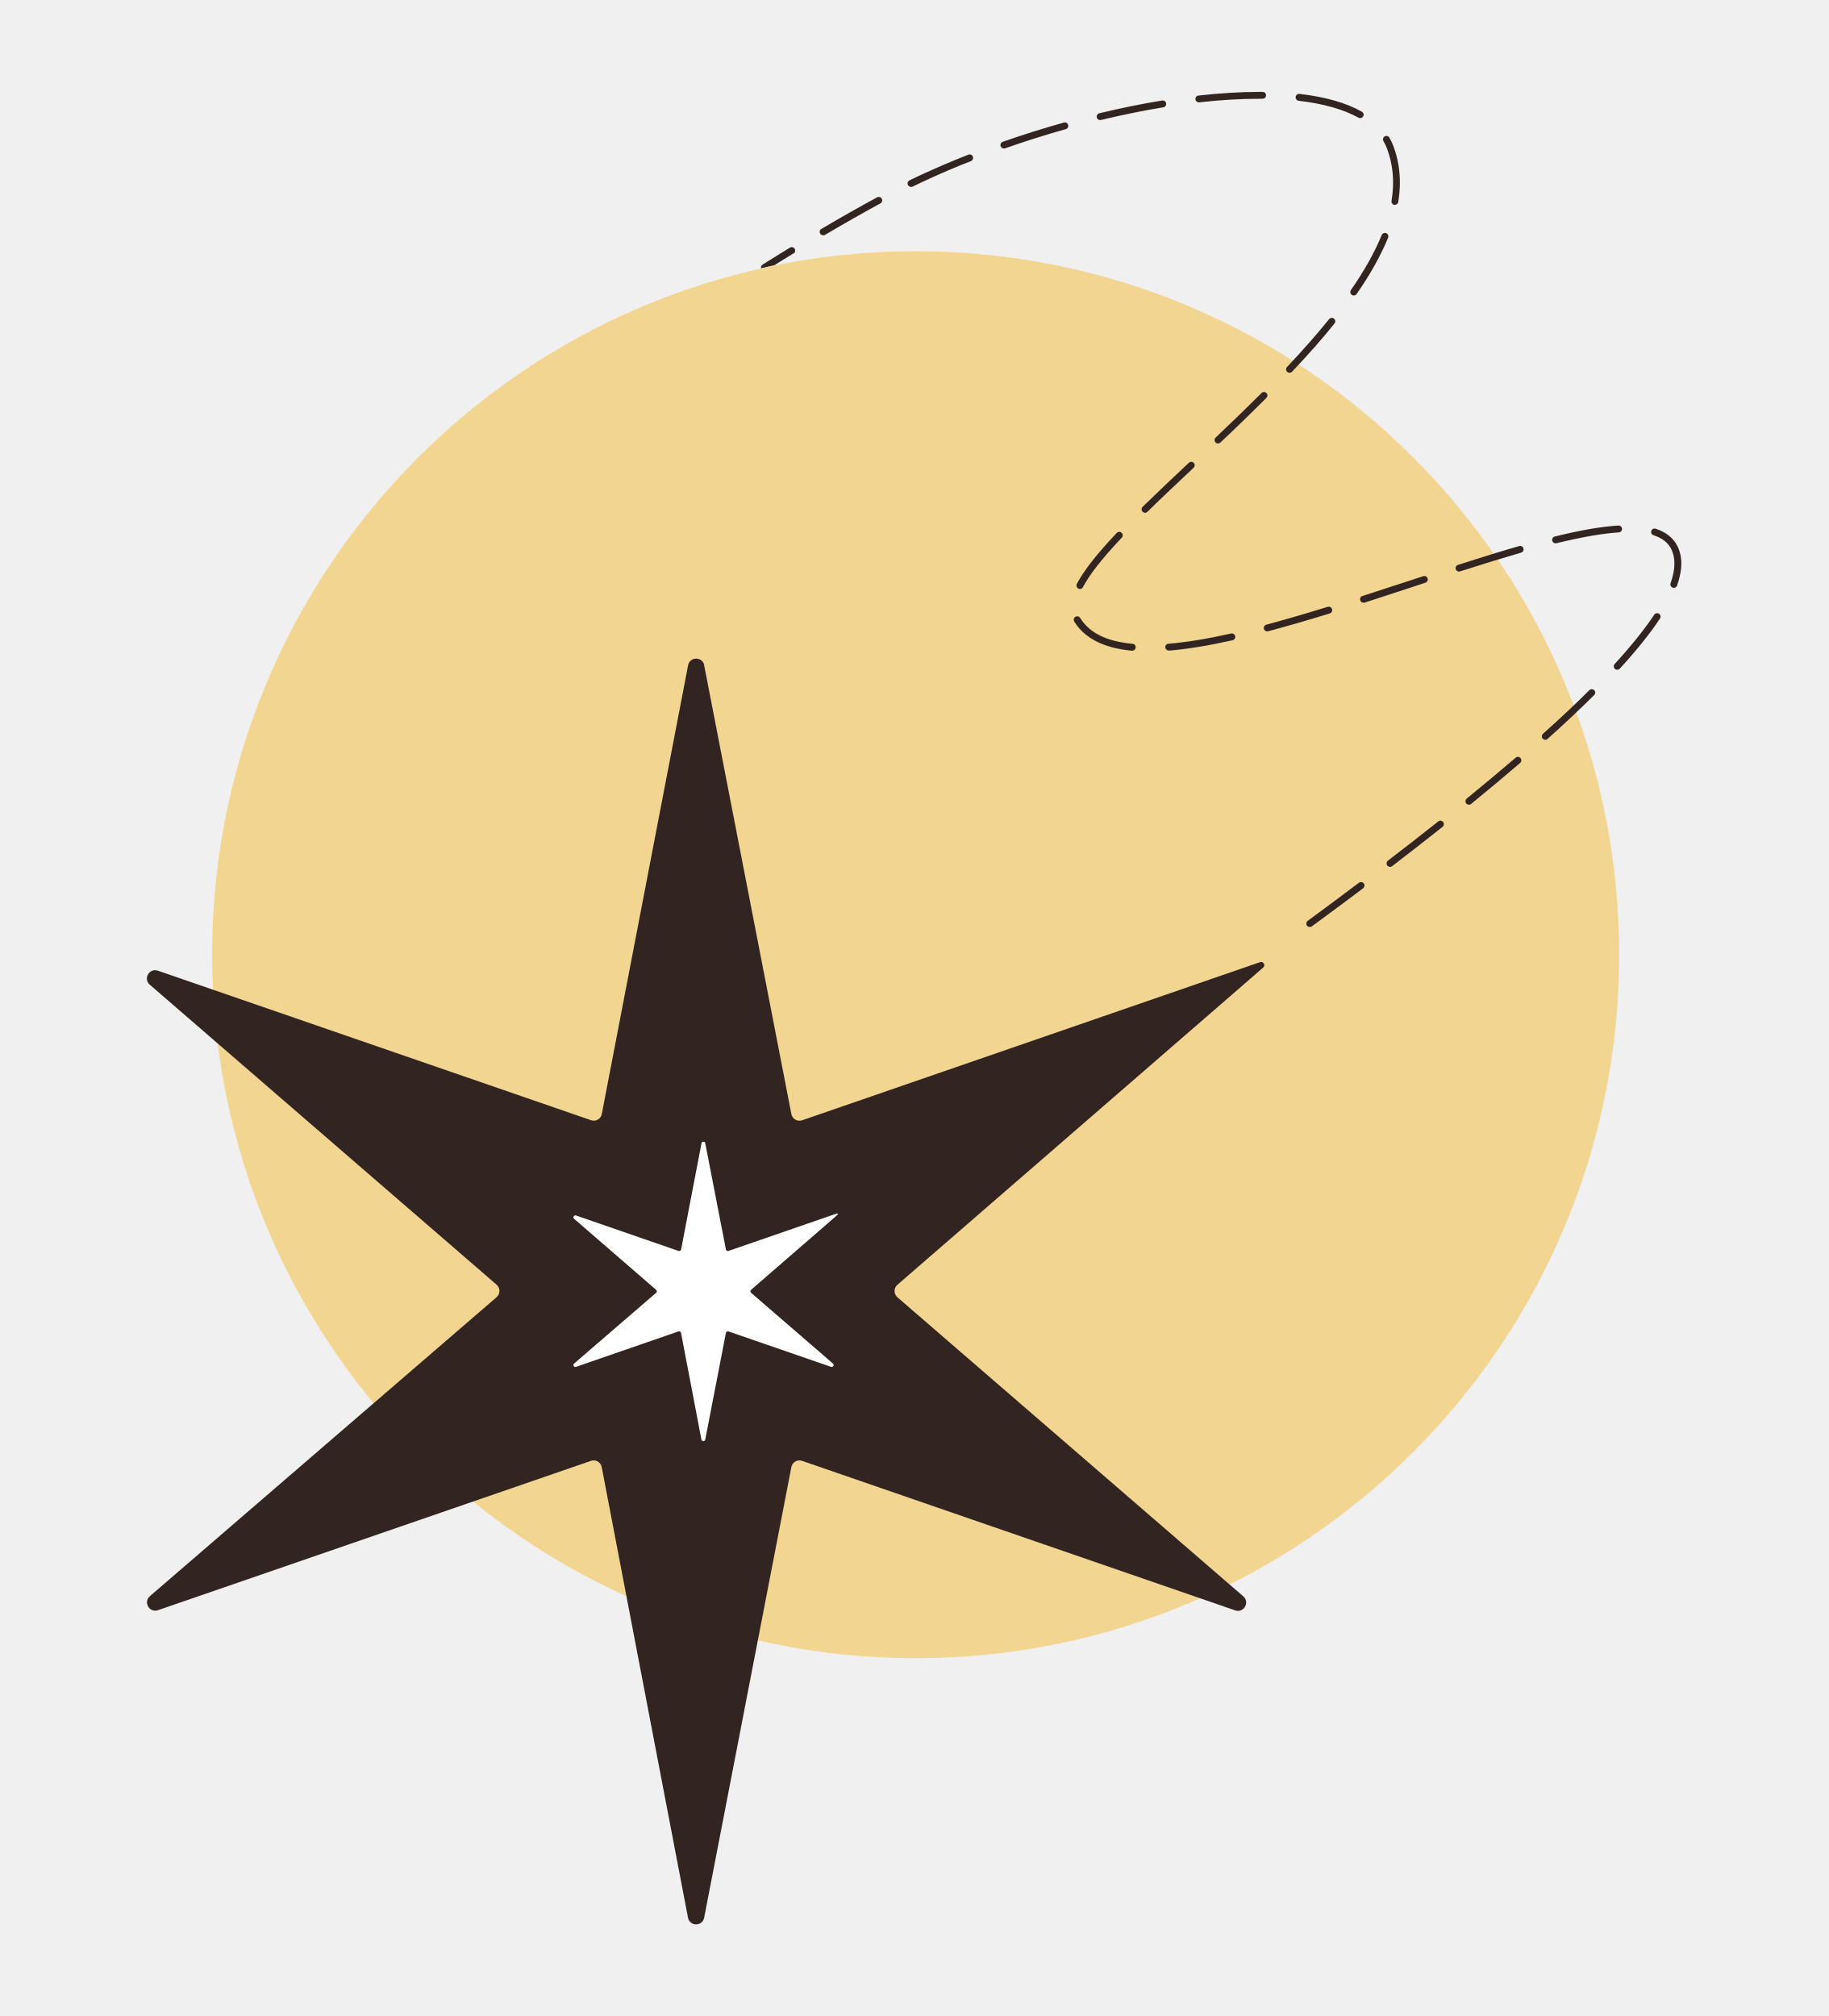
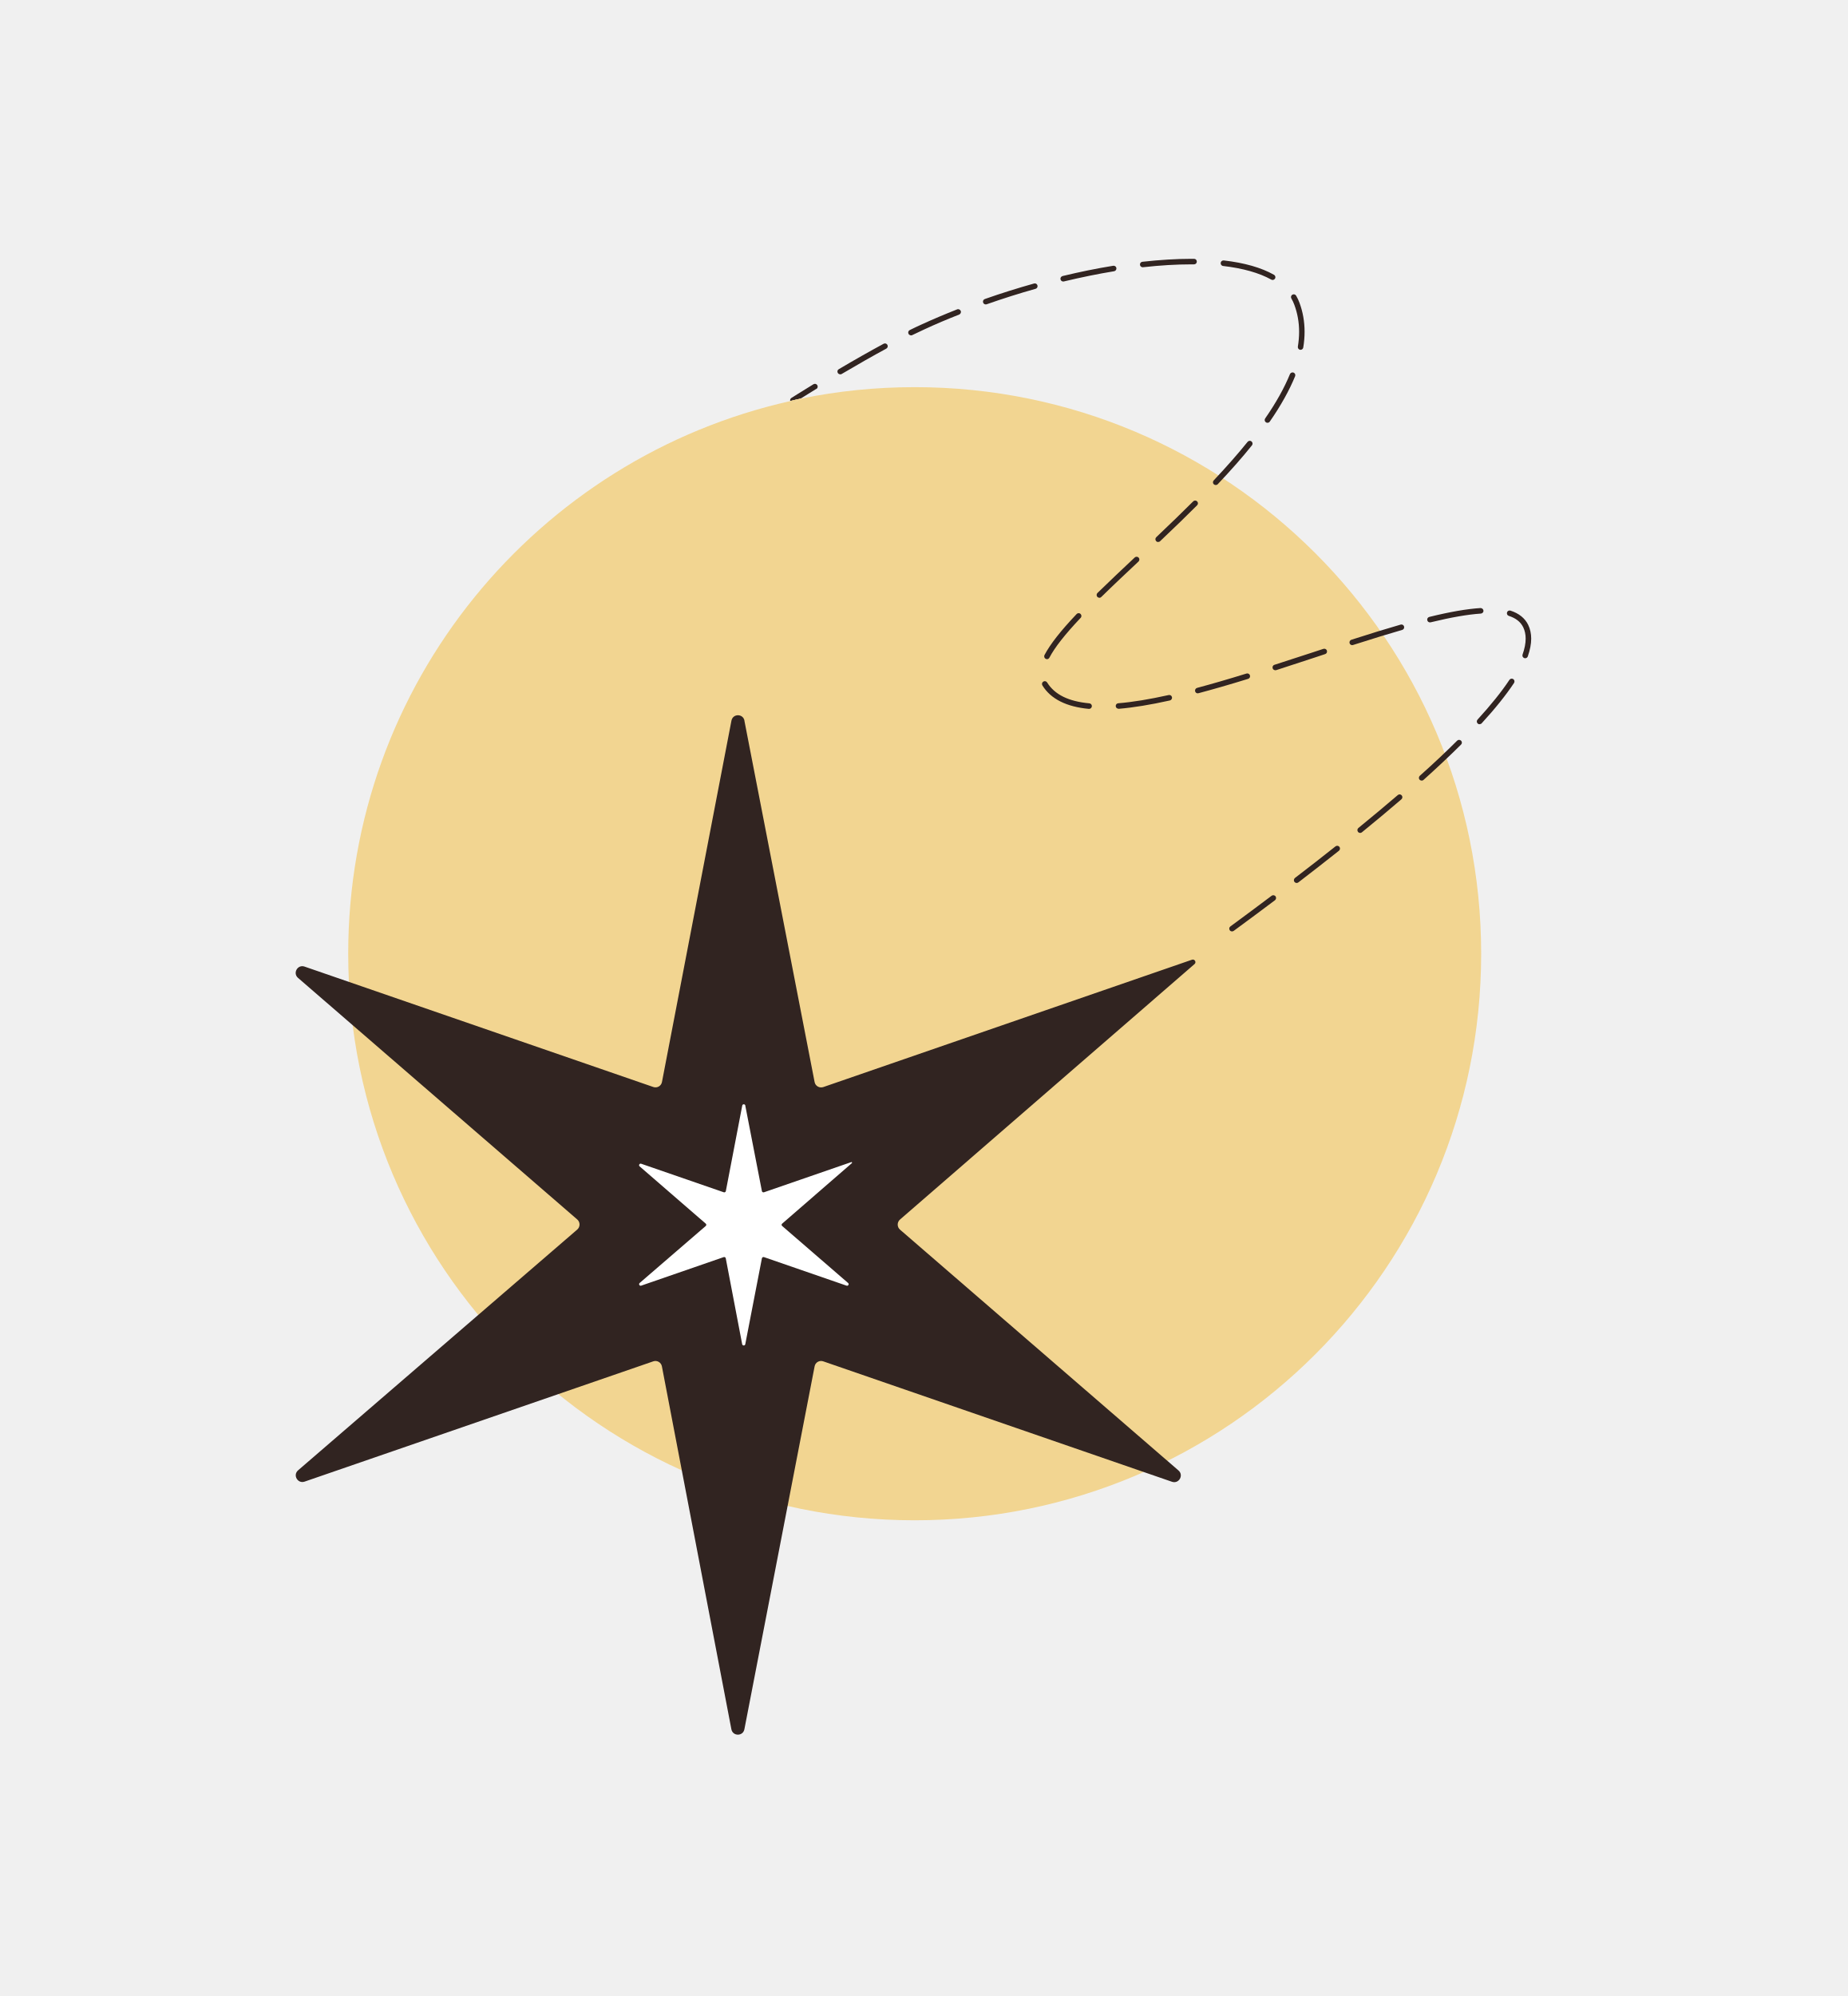
- <svg xmlns="http://www.w3.org/2000/svg" id="Layer_1" data-name="Layer 1" viewBox="-16 -10 199.17 219.63">
+ <svg xmlns="http://www.w3.org/2000/svg" id="Layer_1" data-name="Layer 1" viewBox="-40 -35 250 270">
  <defs>
    <style>
      .cls-1 { fill: #312421; }
      .cls-2 { fill: #f2d591; }
      .cls-3 { fill: #fff; }
      .rotating-star { transform-box: fill-box; transform-origin: center; animation: rotate-star 180s linear infinite; }
      @keyframes rotate-star { to { transform: rotate(360deg); } }
    </style>
  </defs>
  <path class="cls-1" d="M70.45,17.62c.18-.11.23-.34.12-.52-.11-.18-.34-.23-.52-.12-1.81,1.11-2.98,1.85-2.98,1.85-.14.09-.2.26-.16.41.47-.11.94-.23,1.42-.33.51-.32,1.23-.77,2.1-1.3Z" />
  <g>
    <path class="cls-2" d="M83.75,17.37c-5.27,0-10.42.53-15.39,1.55-.55.34-.86.54-.86.54-.06.04-.13.06-.2.06-.12,0-.25-.06-.32-.17-.02-.03-.03-.07-.04-.1C32.7,26.91,7.11,57.46,7.11,94.01c0,42.33,34.31,76.64,76.64,76.64s76.64-34.31,76.64-76.64S126.07,17.37,83.75,17.37Z" />
    <path class="cls-2" d="M67.29,19.52c.07,0,.14-.02.2-.06,0,0,.32-.2.86-.54-.48.1-.95.22-1.42.33,0,.04.02.07.04.1.07.11.19.17.32.17Z" />
  </g>
  <path class="cls-2" d="M67.29,19.52c.07,0,.14-.02.2-.06,0,0,.32-.2.86-.54-.48.1-.95.22-1.42.33,0,.04.02.07.04.1.07.11.19.17.32.17Z" />
  <path class="cls-1" d="M126.68,90.99c-.12,0-.23-.05-.3-.15-.12-.17-.09-.4.08-.52,1.95-1.43,3.8-2.81,5.58-4.15.16-.12.4-.09.53.07.12.17.09.4-.07.53-1.78,1.34-3.64,2.72-5.59,4.15-.07.05-.14.07-.22.07ZM135.43,84.44c-.11,0-.22-.05-.3-.15-.13-.16-.09-.4.07-.53,1.93-1.48,3.76-2.9,5.48-4.27.16-.13.4-.1.53.06s.1.4-.06.53c-1.73,1.37-3.56,2.8-5.49,4.28-.07.05-.15.08-.23.08ZM144.02,77.67c-.11,0-.22-.05-.29-.14-.13-.16-.11-.4.05-.53,1.88-1.53,3.67-3.03,5.33-4.45.16-.14.39-.12.53.04.13.16.12.39-.04.53-1.66,1.43-3.46,2.93-5.35,4.47-.07.06-.15.08-.24.08ZM152.34,70.59c-.1,0-.21-.04-.28-.12-.14-.15-.12-.39.03-.53,1.86-1.66,3.56-3.26,5.05-4.75.15-.15.38-.14.53,0,.15.15.15.38,0,.53-1.51,1.5-3.21,3.1-5.08,4.78-.07.06-.16.1-.25.1ZM160.17,62.97c-.09,0-.18-.03-.25-.1-.15-.14-.16-.38-.02-.53,1.8-1.97,3.25-3.77,4.31-5.37.11-.17.35-.22.52-.11.17.11.22.35.11.52-1.08,1.63-2.55,3.47-4.38,5.46-.07.08-.17.12-.28.12ZM107.34,60.89s-.02,0-.03,0c-3.03-.28-5.15-1.34-6.28-3.17-.11-.18-.06-.41.12-.52.18-.11.41-.06.52.12,1.02,1.64,2.89,2.56,5.71,2.82.21.02.36.2.34.41-.02.19-.18.34-.37.34ZM111.32,60.87c-.19,0-.36-.15-.37-.34-.02-.21.14-.39.34-.4,1.97-.16,4.2-.53,6.82-1.11.21-.05.4.08.45.28.04.2-.08.4-.28.45-2.65.59-4.91.96-6.92,1.13-.01,0-.02,0-.03,0ZM122.05,58.79c-.17,0-.32-.11-.36-.28-.05-.2.07-.41.27-.46,1.98-.53,4.16-1.16,6.68-1.94.2-.06.41.05.47.25.06.2-.05.41-.25.47-2.52.78-4.72,1.41-6.71,1.94-.03,0-.07.01-.1.01ZM132.54,55.66c-.16,0-.31-.1-.36-.26-.06-.2.04-.41.24-.47,1.73-.56,3.45-1.12,5.17-1.68l1.46-.48c.19-.06.41.04.47.24s-.04.41-.24.47l-1.45.48c-1.71.56-3.45,1.13-5.17,1.69-.04.01-.08.02-.12.02ZM101.65,54.16c-.06,0-.12-.01-.18-.04-.18-.1-.25-.32-.16-.51.79-1.49,2.17-3.25,4.35-5.55.14-.15.38-.16.53-.01.15.14.16.38.01.53-2.1,2.22-3.49,3.98-4.23,5.39-.07.13-.2.2-.33.2ZM166.35,54.04s-.08,0-.13-.02c-.19-.07-.3-.28-.23-.48.28-.79.42-1.51.42-2.15,0-.57-.11-1.09-.33-1.54-.36-.73-.99-1.23-1.95-1.54-.2-.06-.3-.27-.24-.47.06-.2.27-.3.47-.24,1.14.37,1.95,1.02,2.39,1.92.27.56.41,1.19.41,1.87,0,.73-.16,1.53-.46,2.4-.05.15-.2.25-.35.25ZM142.95,52.27c-.16,0-.31-.1-.36-.26-.06-.2.05-.41.24-.47,2.67-.86,4.79-1.51,6.67-2.05.2-.06.41.06.46.26.06.2-.06.41-.26.46-1.87.54-3.99,1.19-6.65,2.04-.04.01-.08.02-.11.02ZM153.46,49.19c-.17,0-.32-.11-.36-.29-.05-.2.07-.4.28-.45,2.8-.69,5.06-1.08,6.92-1.2.2,0,.38.14.4.35s-.14.38-.35.4c-1.81.12-4.03.51-6.79,1.18-.03,0-.06.01-.09.01ZM108.74,45.86c-.1,0-.19-.04-.27-.11-.14-.15-.14-.39,0-.53,1.62-1.58,3.44-3.3,5.05-4.81.15-.14.39-.13.53.02.14.15.13.39-.02.53-1.61,1.51-3.43,3.22-5.04,4.8-.07.07-.17.11-.26.11ZM116.69,38.32c-.1,0-.2-.04-.27-.12-.14-.15-.14-.39.01-.53,1.98-1.88,3.57-3.42,5-4.85.15-.15.38-.15.53,0s.15.38,0,.53c-1.43,1.43-3.02,2.98-5.01,4.86-.07.07-.17.1-.26.1ZM124.48,30.61c-.09,0-.18-.03-.26-.1-.15-.14-.16-.38-.01-.53,1.76-1.87,3.26-3.57,4.58-5.21.13-.16.37-.19.53-.06.16.13.19.37.06.53-1.33,1.66-2.84,3.37-4.62,5.25-.07.08-.17.12-.27.12ZM131.47,22.19c-.07,0-.15-.02-.21-.07-.17-.12-.21-.35-.09-.52,1.47-2.12,2.59-4.13,3.35-5.99.08-.19.3-.28.49-.21.19.08.29.3.21.49-.78,1.91-1.93,3.98-3.43,6.14-.07.11-.19.16-.31.16ZM73.67,15.63c-.13,0-.25-.07-.32-.18-.11-.18-.05-.41.13-.51,2.2-1.3,4.24-2.45,6.07-3.44.18-.1.41-.03.51.15.1.18.03.41-.15.51-1.82.98-3.85,2.14-6.04,3.43-.06.04-.12.05-.19.05ZM135.96,12.32s-.04,0-.06,0c-.2-.03-.34-.23-.31-.43.11-.68.17-1.36.17-2.01,0-1.28-.22-2.51-.65-3.66-.11-.29-.24-.58-.4-.85-.1-.18-.04-.41.14-.51.18-.1.41-.04.51.14.18.31.33.63.45.96.46,1.23.69,2.55.69,3.92,0,.69-.06,1.41-.18,2.13-.03.18-.19.31-.37.31ZM83.25,10.36c-.14,0-.27-.08-.34-.21-.09-.19-.01-.41.17-.5.57-.28,1.13-.55,1.67-.79,1.53-.7,3.12-1.37,4.74-2.01.19-.08.41.02.49.21.08.19-.02.41-.21.49-1.61.63-3.19,1.3-4.7,2-.53.24-1.08.5-1.65.78-.05.03-.11.04-.17.04ZM93.36,6.18c-.15,0-.3-.1-.35-.25-.07-.2.03-.41.23-.48,2.18-.77,4.42-1.47,6.66-2.1.2-.06.41.06.46.26.06.2-.06.41-.26.46-2.22.62-4.45,1.33-6.61,2.09-.04.01-.08.02-.12.02ZM103.84,3.08c-.17,0-.32-.12-.36-.29-.05-.2.08-.4.28-.45,2.32-.56,4.62-1.03,6.85-1.39.21-.03.4.11.43.31.03.2-.11.4-.31.43-2.2.36-4.49.83-6.79,1.38-.03,0-.06.01-.09.01ZM132.17,2.87c-.06,0-.12-.02-.18-.05-1.64-.91-3.83-1.53-6.51-1.84-.21-.02-.35-.21-.33-.42.02-.2.2-.35.42-.33,2.79.32,5.07.97,6.79,1.94.18.1.25.33.14.51-.07.12-.2.19-.33.19ZM114.6,1.15c-.19,0-.35-.14-.37-.33-.02-.21.12-.39.33-.41,2.35-.26,4.58-.4,6.62-.4h.37c.21,0,.37.17.37.38,0,.21-.17.37-.38.37h-.37c-2.02,0-4.22.13-6.54.39-.01,0-.03,0-.04,0Z" />
  <path class="cls-1 rotating-star" d="M60.71,62.48l9.5,48.89c.1.54.66.85,1.17.68l49.89-17.23c.36-.12.63.34.34.59l-39.85,34.56c-.41.36-.41,1,0,1.36l37.68,32.58c.75.65.05,1.85-.88,1.53l-47.18-16.29c-.52-.18-1.07.14-1.17.68l-9.5,49.09c-.19.97-1.57.97-1.76,0l-9.4-49.09c-.1-.54-.66-.86-1.17-.68L1.21,165.42c-.93.32-1.63-.88-.88-1.53l37.77-32.57c.41-.36.41-1,0-1.36L.32,97.28c-.75-.65-.05-1.85.88-1.53l47.19,16.29c.52.18,1.07-.14,1.17-.68l9.4-48.88c.19-.97,1.57-.97,1.76,0Z" />
  <path class="cls-3" d="M60.83,114.55l2.25,11.57c.02.13.16.2.28.16l11.81-4.08c.09-.03.15.08.08.14l-9.43,8.18c-.1.08-.1.24,0,.32l8.92,7.71c.18.15.01.44-.21.36l-11.17-3.86c-.12-.04-.25.03-.28.16l-2.25,11.62c-.04.23-.37.23-.42,0l-2.22-11.62c-.02-.13-.16-.2-.28-.16l-11.16,3.86c-.22.08-.38-.21-.21-.36l8.94-7.71c.1-.08.1-.24,0-.32l-8.94-7.74c-.18-.15-.01-.44.21-.36l11.17,3.86c.12.04.25-.03.28-.16l2.22-11.57c.04-.23.37-.23.42,0Z" />
</svg>
